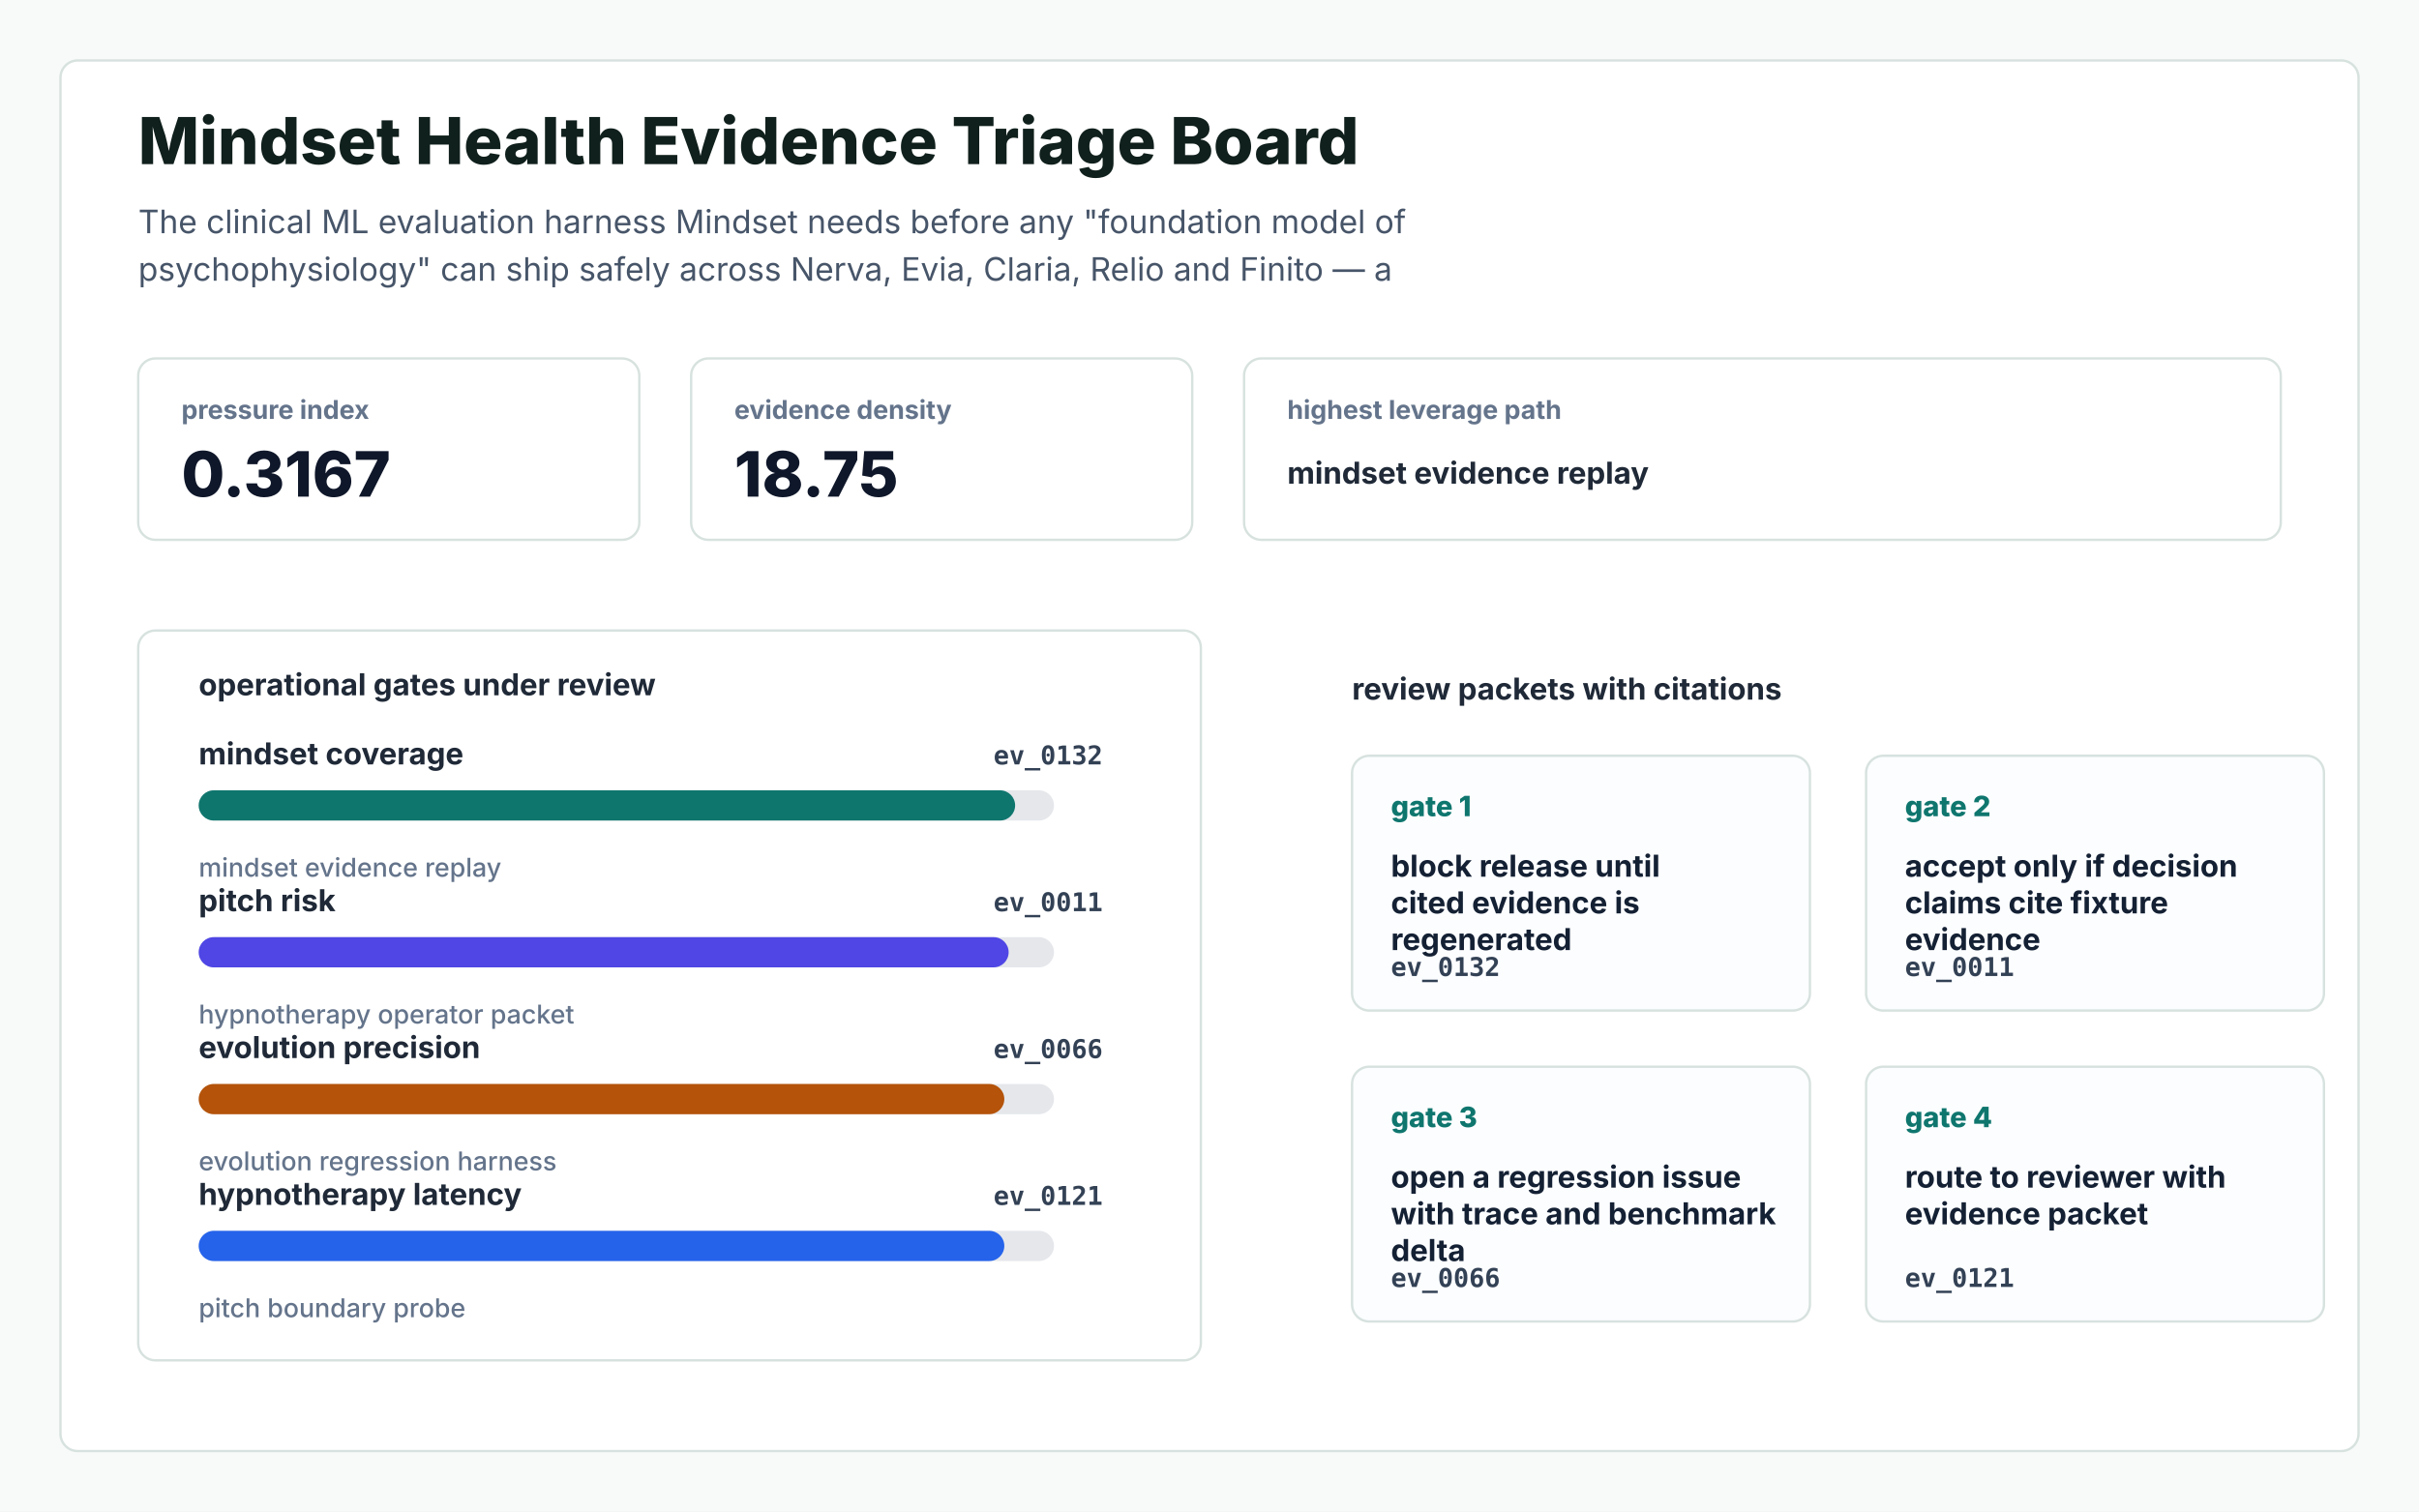
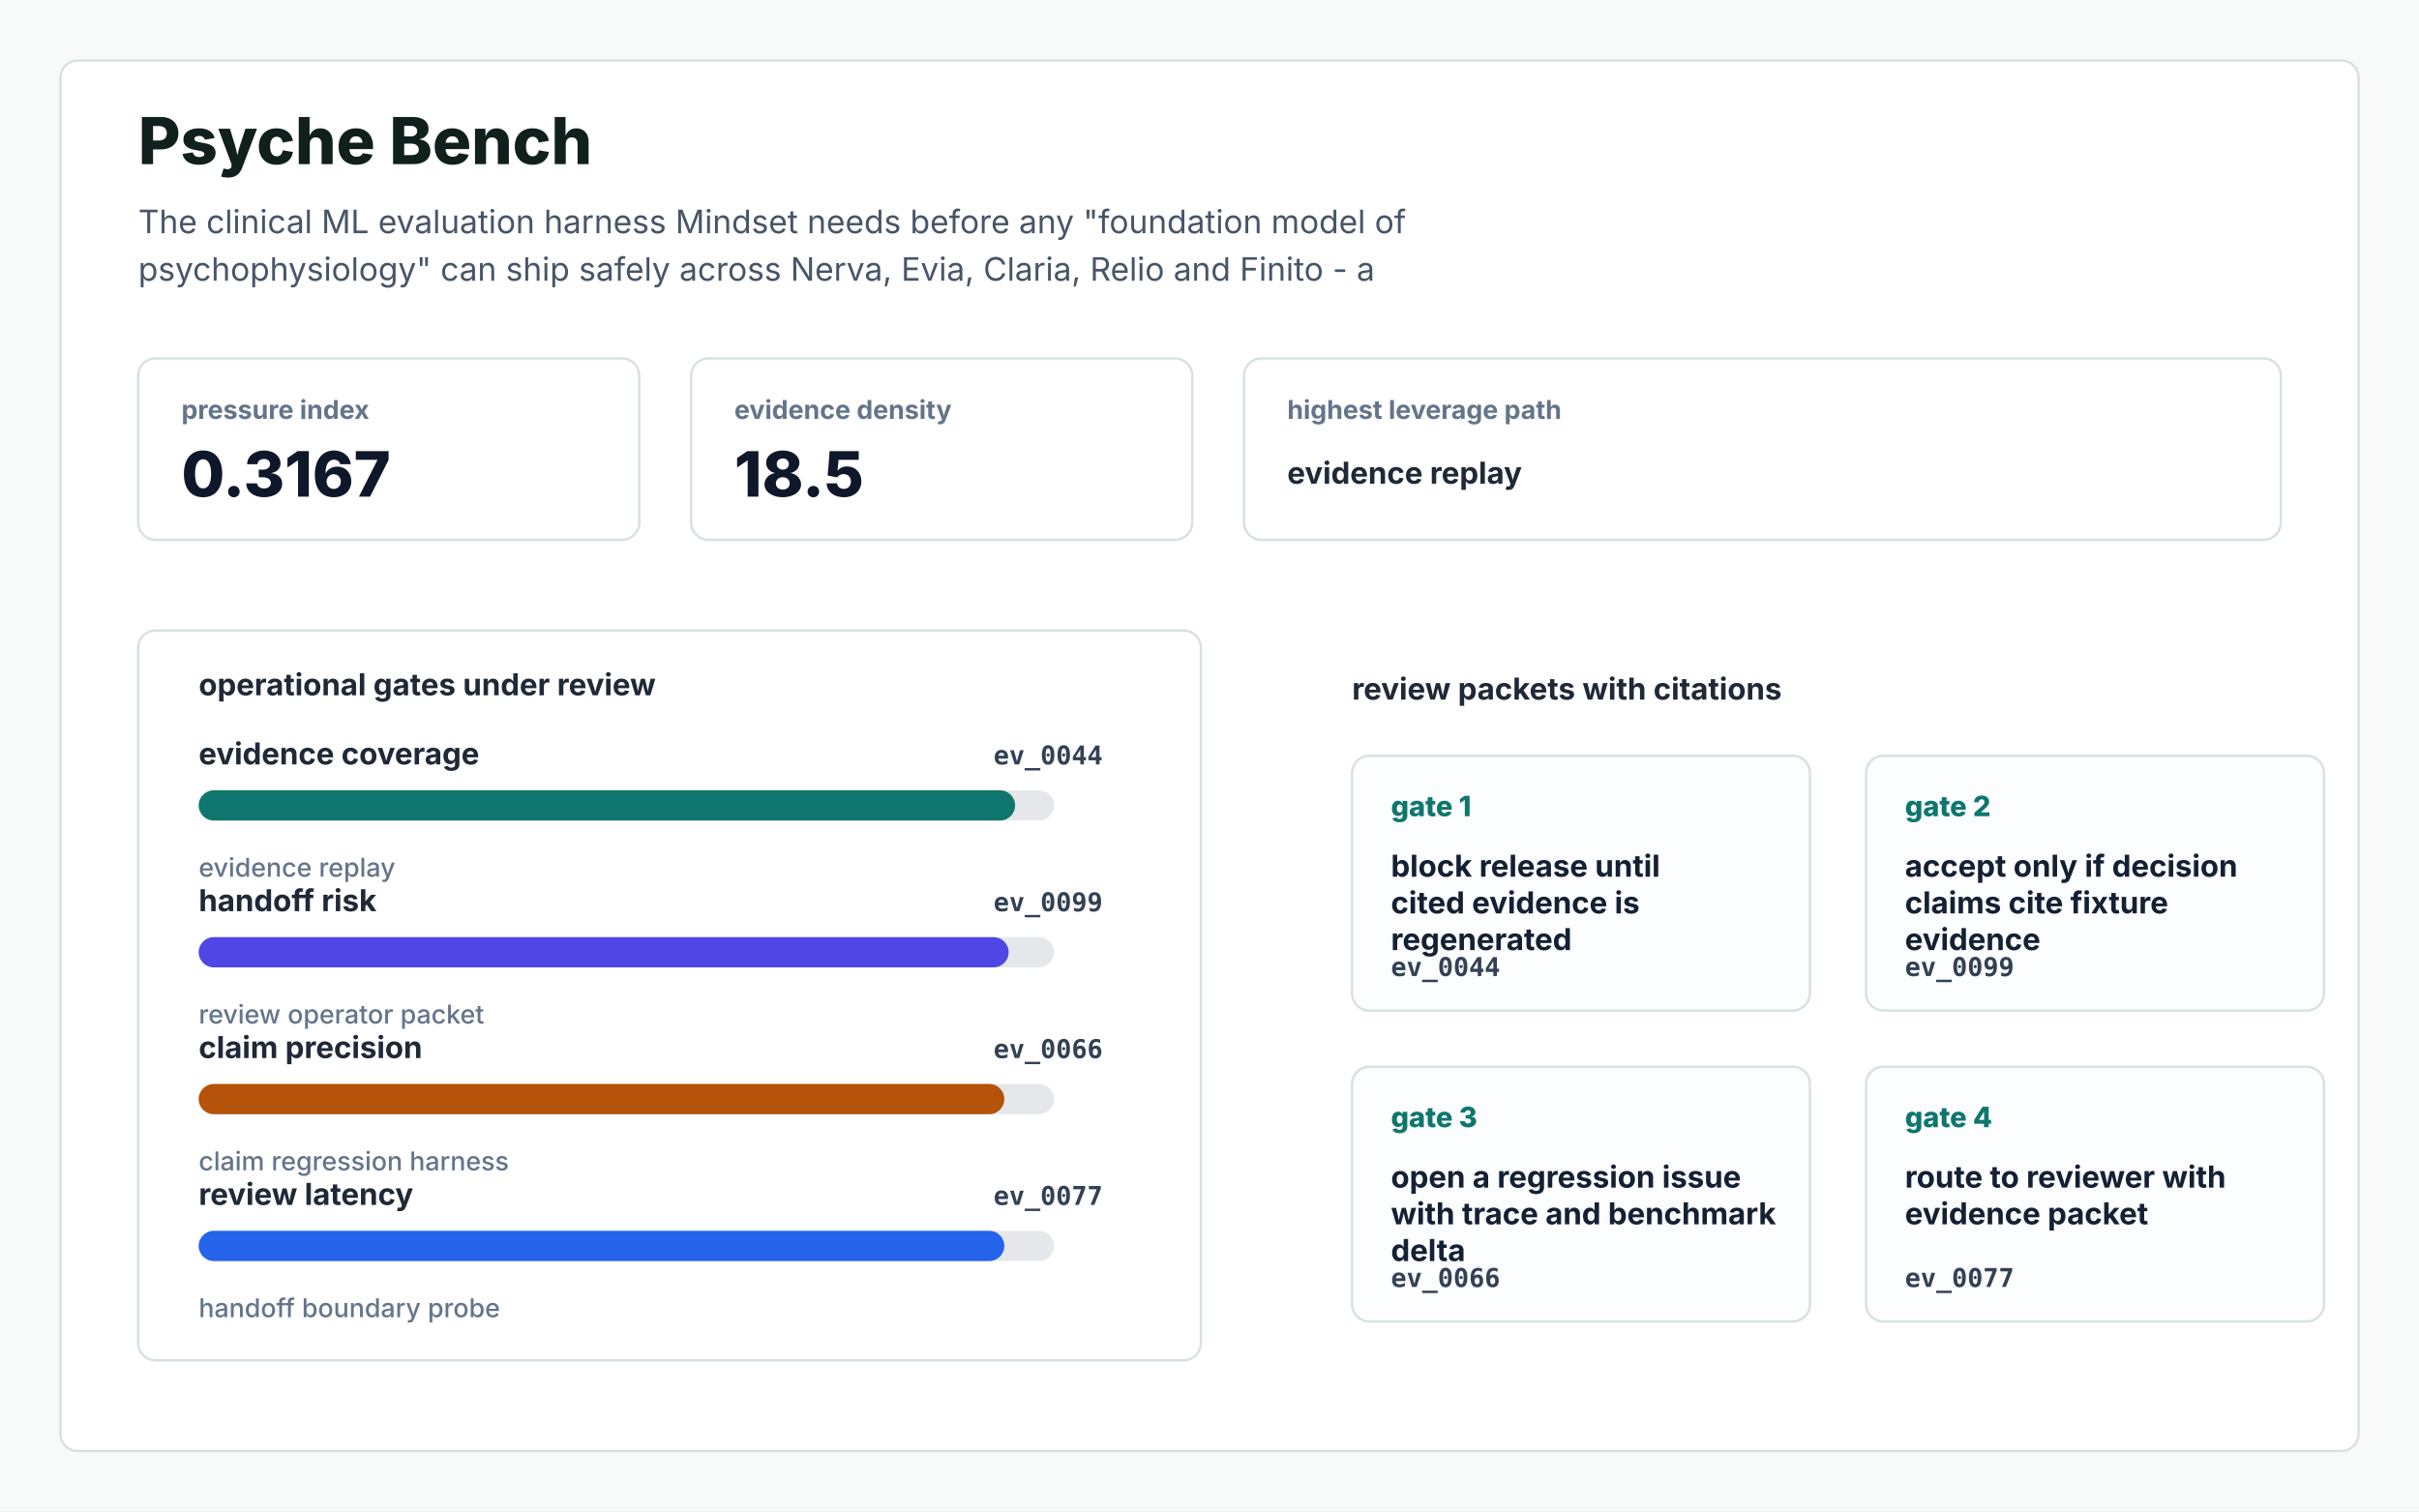
- <svg xmlns="http://www.w3.org/2000/svg" width="1120" height="700" viewBox="0 0 1120 700" role="img" aria-label="Mindset Health visual evidence dashboard">
+ <svg xmlns="http://www.w3.org/2000/svg" width="1120" height="700" viewBox="0 0 1120 700" role="img" aria-label="Psyche Bench visual evidence dashboard">
  <defs>
    <style>
      .bg { fill:#f7faf9; }
      .panel { fill:#ffffff; stroke:#d7e2df; stroke-width:1.1; }
      .card { fill:#ffffff; stroke:#d7e2df; stroke-width:1.1; }
      .actioncard { fill:#fbfdff; stroke:#d7e2df; stroke-width:1.1; }
      .title { font:760 30px -apple-system,BlinkMacSystemFont,"Segoe UI",sans-serif; fill:#10201c; }
      .sub { font:420 15px -apple-system,BlinkMacSystemFont,"Segoe UI",sans-serif; fill:#475569; }
      .label { font:700 14px -apple-system,BlinkMacSystemFont,"Segoe UI",sans-serif; fill:#1f2937; }
      .caption { font:500 12px -apple-system,BlinkMacSystemFont,"Segoe UI",sans-serif; fill:#64748b; }
      .small { font:650 12px -apple-system,BlinkMacSystemFont,"Segoe UI",sans-serif; fill:#64748b; }
      .metric { font:780 29px -apple-system,BlinkMacSystemFont,"Segoe UI",sans-serif; fill:#0f172a; }
      .rank { font:760 13px -apple-system,BlinkMacSystemFont,"Segoe UI",sans-serif; fill:#0f766e; }
      .cardtext { font:650 14px -apple-system,BlinkMacSystemFont,"Segoe UI",sans-serif; fill:#142033; }
      .mono { font:700 12px ui-monospace,SFMono-Regular,Menlo,monospace; fill:#334155; }
    </style>
  </defs>
  <rect class="bg" width="1120" height="700" />
  <rect class="panel" x="28" y="28" width="1064" height="644" rx="8" />
-   <text class="title" x="64" y="76">Mindset Health Evidence Triage Board</text>
+   <text class="title" x="64" y="76">Psyche Bench</text>
  <text class="sub" x="64" y="108">
    <tspan x="64" dy="0">The clinical ML evaluation harness Mindset needs before any "foundation model of</tspan>
-     <tspan x="64" dy="22">psychophysiology" can ship safely across Nerva, Evia, Claria, Relio and Finito — a</tspan>
+     <tspan x="64" dy="22">psychophysiology" can ship safely across Nerva, Evia, Claria, Relio and Finito - a</tspan>
  </text>
  <rect class="card" x="64" y="166" width="232" height="84" rx="8" />
  <text class="small" x="84" y="194">pressure index</text>
  <text class="metric" x="84" y="230">0.3167</text>
  <rect class="card" x="320" y="166" width="232" height="84" rx="8" />
  <text class="small" x="340" y="194">evidence density</text>
-   <text class="metric" x="340" y="230">18.75</text>
+   <text class="metric" x="340" y="230">18.5</text>
  <rect class="card" x="576" y="166" width="480" height="84" rx="8" />
  <text class="small" x="596" y="194">highest leverage path</text>
  <text class="label" x="596" y="224">
-     <tspan x="596" dy="0">mindset evidence replay</tspan>
+     <tspan x="596" dy="0">evidence replay</tspan>
  </text>
  <rect class="card" x="64" y="292" width="492" height="338" rx="8" />
  <text class="label" x="92" y="322">operational gates under review</text>
-   <text x="92" y="354" class="label">mindset coverage</text>
-   <text x="460" y="354" class="mono">ev_0132</text>
+   <text x="92" y="354" class="label">evidence coverage</text>
+   <text x="460" y="354" class="mono">ev_0044</text>
  <rect x="92" y="366" width="396" height="14" rx="7" fill="#e5e7eb" />
  <rect x="92" y="366" width="378" height="14" rx="7" fill="#0f766e" />
-   <text x="92" y="406" class="caption">mindset evidence replay</text>
-   <text x="92" y="422" class="label">pitch risk</text>
-   <text x="460" y="422" class="mono">ev_0011</text>
+   <text x="92" y="406" class="caption">evidence replay</text>
+   <text x="92" y="422" class="label">handoff risk</text>
+   <text x="460" y="422" class="mono">ev_0099</text>
  <rect x="92" y="434" width="396" height="14" rx="7" fill="#e5e7eb" />
  <rect x="92" y="434" width="375" height="14" rx="7" fill="#4f46e5" />
-   <text x="92" y="474" class="caption">hypnotherapy operator packet</text>
-   <text x="92" y="490" class="label">evolution precision</text>
+   <text x="92" y="474" class="caption">review operator packet</text>
+   <text x="92" y="490" class="label">claim precision</text>
  <text x="460" y="490" class="mono">ev_0066</text>
  <rect x="92" y="502" width="396" height="14" rx="7" fill="#e5e7eb" />
  <rect x="92" y="502" width="373" height="14" rx="7" fill="#b45309" />
-   <text x="92" y="542" class="caption">evolution regression harness</text>
-   <text x="92" y="558" class="label">hypnotherapy latency</text>
-   <text x="460" y="558" class="mono">ev_0121</text>
+   <text x="92" y="542" class="caption">claim regression harness</text>
+   <text x="92" y="558" class="label">review latency</text>
+   <text x="460" y="558" class="mono">ev_0077</text>
  <rect x="92" y="570" width="396" height="14" rx="7" fill="#e5e7eb" />
  <rect x="92" y="570" width="373" height="14" rx="7" fill="#2563eb" />
-   <text x="92" y="610" class="caption">pitch boundary probe</text>
+   <text x="92" y="610" class="caption">handoff boundary probe</text>
  <text class="label" x="626" y="324">review packets with citations</text>
  <rect class="actioncard" x="626" y="350" width="212" height="118" rx="8" />
  <text class="rank" x="644" y="378">gate 1</text>
  <text class="cardtext" x="644" y="406">
    <tspan x="644" dy="0">block release until</tspan>
    <tspan x="644" dy="17">cited evidence is</tspan>
    <tspan x="644" dy="17">regenerated</tspan>
  </text>
-   <text class="mono" x="644" y="452">ev_0132</text>
+   <text class="mono" x="644" y="452">ev_0044</text>
  <rect class="actioncard" x="864" y="350" width="212" height="118" rx="8" />
  <text class="rank" x="882" y="378">gate 2</text>
  <text class="cardtext" x="882" y="406">
    <tspan x="882" dy="0">accept only if decision</tspan>
    <tspan x="882" dy="17">claims cite fixture</tspan>
    <tspan x="882" dy="17">evidence</tspan>
  </text>
-   <text class="mono" x="882" y="452">ev_0011</text>
+   <text class="mono" x="882" y="452">ev_0099</text>
  <rect class="actioncard" x="626" y="494" width="212" height="118" rx="8" />
  <text class="rank" x="644" y="522">gate 3</text>
  <text class="cardtext" x="644" y="550">
    <tspan x="644" dy="0">open a regression issue</tspan>
    <tspan x="644" dy="17">with trace and benchmark</tspan>
    <tspan x="644" dy="17">delta</tspan>
  </text>
  <text class="mono" x="644" y="596">ev_0066</text>
  <rect class="actioncard" x="864" y="494" width="212" height="118" rx="8" />
  <text class="rank" x="882" y="522">gate 4</text>
  <text class="cardtext" x="882" y="550">
    <tspan x="882" dy="0">route to reviewer with</tspan>
    <tspan x="882" dy="17">evidence packet</tspan>
  </text>
-   <text class="mono" x="882" y="596">ev_0121</text>
+   <text class="mono" x="882" y="596">ev_0077</text>
</svg>
